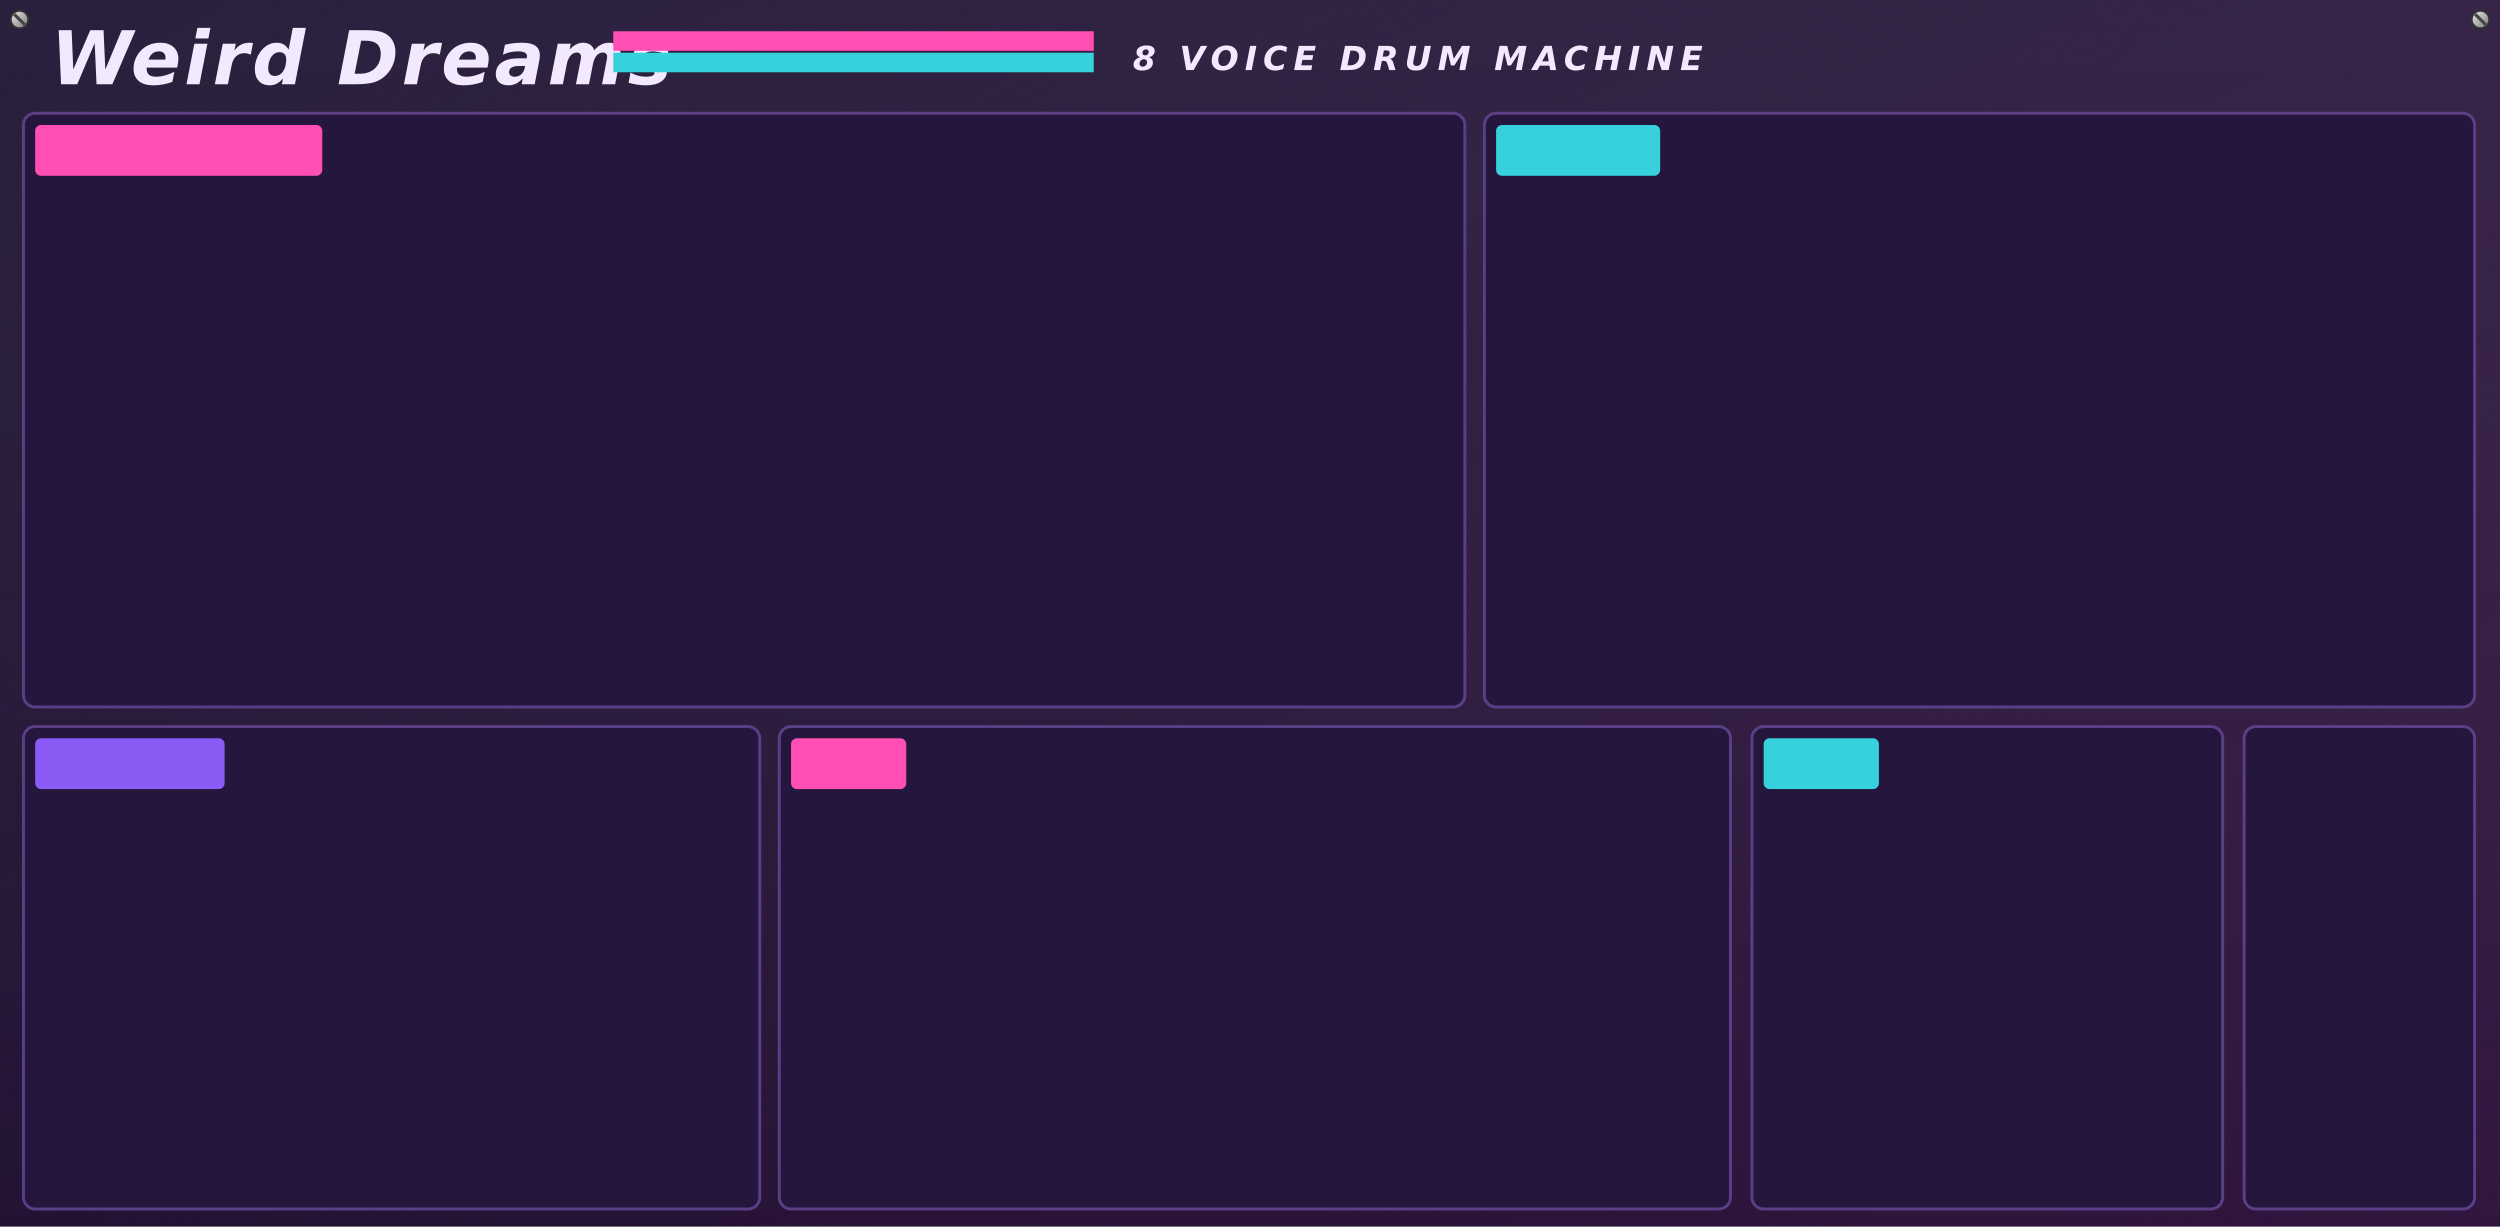
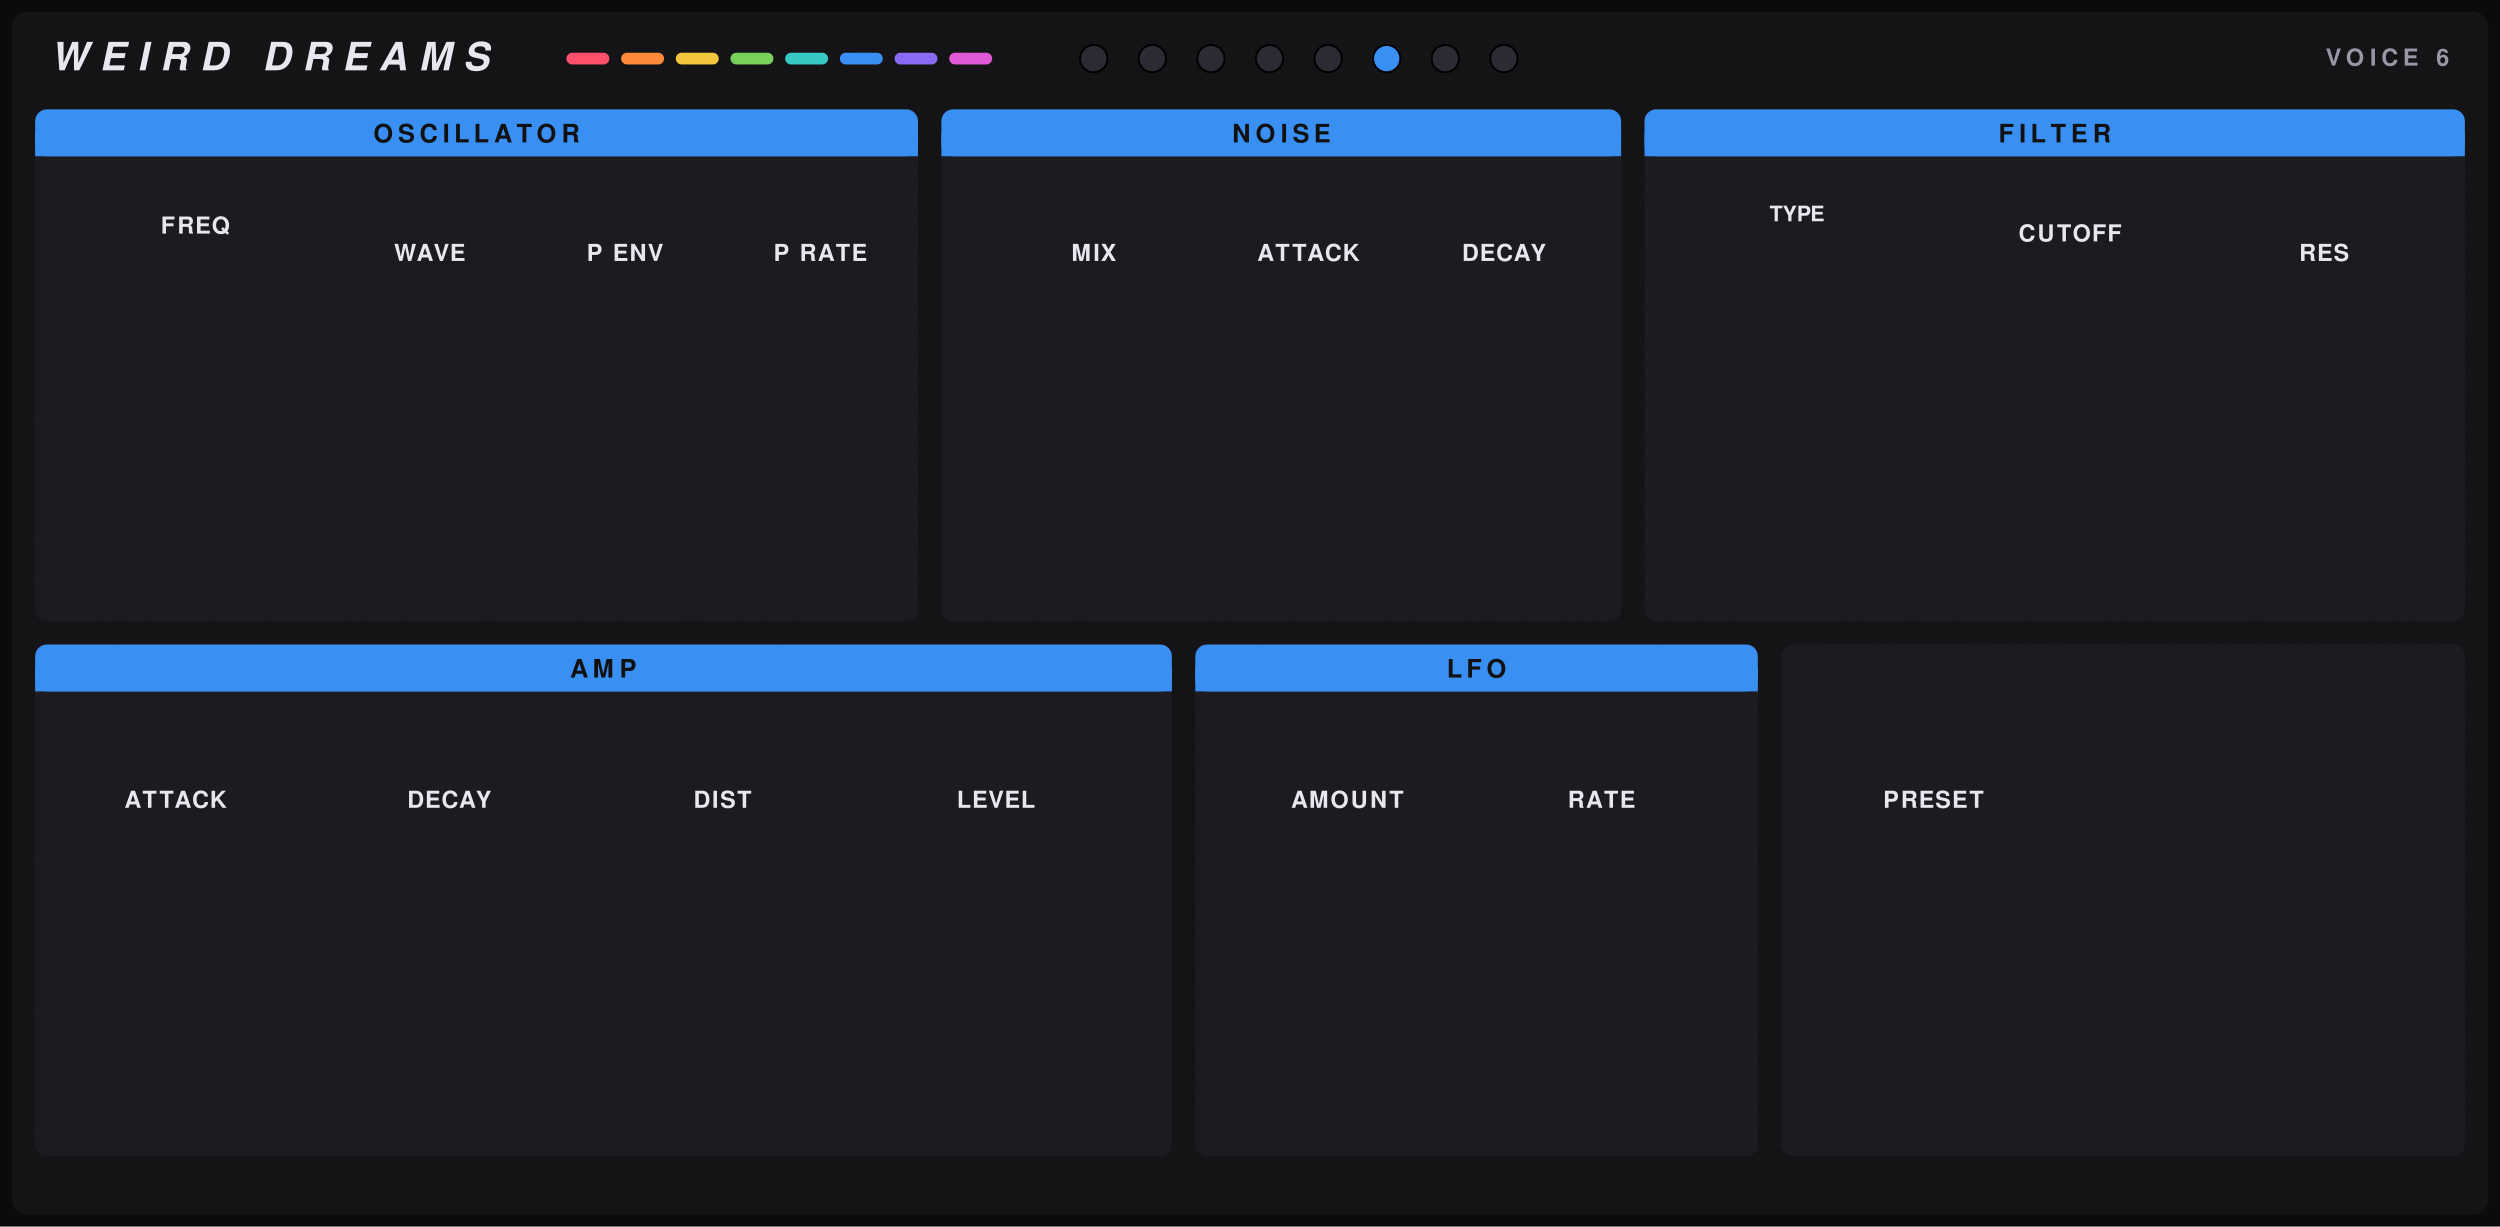
<svg xmlns="http://www.w3.org/2000/svg" width="1280" height="628" viewBox="0 0 1280 628">
  <defs>
-     <filter id="brush" x="0" y="0" width="100%" height="100%">
-       <feTurbulence type="fractalNoise" baseFrequency="0.002 0.9" numOctaves="2" seed="4" />
-       <feColorMatrix values="0 0 0 0 1  0 0 0 0 1  0 0 0 0 1  0 0 0 0.16 0" />
+     <linearGradient id="hw-screw" x1="0" y1="0" x2="1" y2="1">
+       <stop offset="0" stop-color="#f2f2f2" />
+       <stop offset="1" stop-color="#7a7a7a" />
+     </linearGradient>
+     <filter id="hw-brush" x="0" y="0" width="100%" height="100%">
+       <feTurbulence type="fractalNoise" baseFrequency="0.003 0.8" numOctaves="2" seed="5" />
+       <feColorMatrix values="0 0 0 0 1  0 0 0 0 1  0 0 0 0 1  0 0 0 0.20 0" />
    </filter>
-     <filter id="grain" x="0" y="0" width="100%" height="100%">
-       <feTurbulence type="fractalNoise" baseFrequency="0.9" numOctaves="2" seed="7" />
-       <feColorMatrix values="0 0 0 0 0  0 0 0 0 0  0 0 0 0 0  0 0 0 0.10 0" />
+     <filter id="hw-brushd" x="0" y="0" width="100%" height="100%">
+       <feTurbulence type="fractalNoise" baseFrequency="0.003 0.8" numOctaves="2" seed="9" />
+       <feColorMatrix values="0 0 0 0 0  0 0 0 0 0  0 0 0 0 0  0 0 0 0.16 0" />
    </filter>
-     <filter id="woodf" x="0" y="0" width="100%" height="100%">
-       <feTurbulence type="fractalNoise" baseFrequency="0.012 0.25" numOctaves="3" seed="11" />
-       <feColorMatrix values="0 0 0 0 0.36  0 0 0 0 0.20  0 0 0 0 0.09  0 0 0 0.9 0" />
+     <filter id="hw-grain" x="0" y="0" width="100%" height="100%">
+       <feTurbulence type="fractalNoise" baseFrequency="0.85" numOctaves="2" seed="3" />
+       <feColorMatrix values="0 0 0 0 0  0 0 0 0 0  0 0 0 0 0  0 0 0 0.07 0" />
    </filter>
-     <linearGradient id="screw" x1="0" y1="0" x2="1" y2="1">
-       <stop offset="0" stop-color="#eee" />
-       <stop offset="1" stop-color="#777" />
-     </linearGradient>
-     <linearGradient id="shade" x1="0" y1="0" x2="0" y2="1">
-       <stop offset="0" stop-color="#fff" stop-opacity="0.07" />
-       <stop offset="1" stop-color="#000" stop-opacity="0.12" />
+     <filter id="hw-wood" x="0" y="0" width="100%" height="100%">
+       <feTurbulence type="fractalNoise" baseFrequency="0.006 0.18" numOctaves="4" seed="21" />
+       <feColorMatrix values="0 0 0 0 0.30  0 0 0 0 0.15  0 0 0 0 0.05  0 0 0 0.85 0" />
+     </filter>
+     <filter id="hw-soft" x="-20%" y="-20%" width="140%" height="140%">
+       <feGaussianBlur stdDeviation="2" />
+     </filter>
+     <filter id="hw-shadow" x="-30%" y="-30%" width="160%" height="160%">
+       <feDropShadow dx="0" dy="2" stdDeviation="2" flood-opacity="0.45" />
+     </filter>
+     <linearGradient id="hw-vshade" x1="0" y1="0" x2="0" y2="1">
+       <stop offset="0" stop-color="#fff" stop-opacity="0.10" />
+       <stop offset="1" stop-color="#000" stop-opacity="0.14" />
    </linearGradient>
  </defs>
-   <defs>
-     <linearGradient id="bgg" x1="0" y1="0" x2="1" y2="1">
-       <stop offset="0" stop-color="#1a1030" />
-       <stop offset="1" stop-color="#3a1a4a" />
-     </linearGradient>
-   </defs>
-   <rect width="1280" height="628" fill="url(#bgg)" />
-   <rect width="1280" height="628" filter="url(#grain)" />
-   <rect width="1280" height="628" fill="url(#shade)" />
-   <rect x="12" y="58" width="738" height="304" rx="6" fill="#24163d" stroke="#5a3f87" stroke-width="1.5" />
-   <rect x="18" y="64" width="147" height="26" rx="3" fill="#ff4fb4" />
-   <rect x="760" y="58" width="507" height="304" rx="6" fill="#24163d" stroke="#5a3f87" stroke-width="1.5" />
-   <rect x="766" y="64" width="84" height="26" rx="3" fill="#36d1dc" />
-   <rect x="12" y="372" width="377" height="247" rx="6" fill="#24163d" stroke="#5a3f87" stroke-width="1.5" />
-   <rect x="18" y="378" width="97" height="26" rx="3" fill="#8a5cf5" />
-   <rect x="399" y="372" width="487" height="247" rx="6" fill="#24163d" stroke="#5a3f87" stroke-width="1.5" />
-   <rect x="405" y="378" width="59" height="26" rx="3" fill="#ff4fb4" />
-   <rect x="897" y="372" width="241" height="247" rx="6" fill="#24163d" stroke="#5a3f87" stroke-width="1.5" />
-   <rect x="903" y="378" width="59" height="26" rx="3" fill="#36d1dc" />
-   <rect x="1149" y="372" width="118" height="247" rx="6" fill="#24163d" stroke="#5a3f87" stroke-width="1.5" />
-   <text x="26" y="30" font-family="Titillium Web, DejaVu Sans, sans-serif" font-size="38" font-weight="700" fill="#f3e9ff" text-anchor="start" dominant-baseline="central" style="letter-spacing:0.04em;font-style:italic;">Weird Dreams</text>
-   <rect x="314" y="16" width="246" height="10" fill="#ff4fb4" />
-   <rect x="314" y="27" width="246" height="10" fill="#36d1dc" />
-   <text x="580" y="30" font-family="Titillium Web, DejaVu Sans, sans-serif" font-size="17" font-weight="600" fill="#f3e9ff" text-anchor="start" dominant-baseline="central" style="letter-spacing:0.18em;font-style:italic;">8 VOICE DRUM MACHINE</text>
-   <circle cx="10" cy="10" r="4.5" fill="url(#screw)" stroke="#333" stroke-width="1" />
-   <line x1="7.3" y1="7.3" x2="12.7" y2="12.7" stroke="#444" stroke-width="1.6" />
-   <circle cx="1270" cy="10" r="4.5" fill="url(#screw)" stroke="#333" stroke-width="1" />
-   <line x1="1267.3" y1="7.3" x2="1272.7" y2="12.7" stroke="#444" stroke-width="1.6" />
+   <rect x="0" y="0" width="1280" height="628" rx="0" fill="#0b0a0c" />
+   <rect x="6" y="6" width="1268" height="616" rx="8" fill="#151417" />
+   <rect x="6" y="6" width="1268" height="616" filter="url(#hw-grain)" />
+   <text x="26" y="30" font-size="20" fill="#e9e6ef" text-anchor="start" dominant-baseline="central" style="font-family:FreeSans, Liberation Sans, Titillium Web, sans-serif;font-weight:700;letter-spacing:0.3em;font-style:italic;">WEIRD DREAMS</text>
+   <text x="1254" y="30" font-size="12" fill="#9a96a6" text-anchor="end" dominant-baseline="central" style="font-family:FreeSans, Liberation Sans, Titillium Web, sans-serif;font-weight:700;letter-spacing:0.24em;">VOICE 6</text>
+   <rect x="290" y="27" width="22" height="6" rx="3" fill="#ff4f6a" />
+   <rect x="318" y="27" width="22" height="6" rx="3" fill="#ff8a3a" />
+   <rect x="346" y="27" width="22" height="6" rx="3" fill="#f2c63a" />
+   <rect x="374" y="27" width="22" height="6" rx="3" fill="#7ad15a" />
+   <rect x="402" y="27" width="22" height="6" rx="3" fill="#36c9c3" />
+   <rect x="430" y="27" width="22" height="6" rx="3" fill="#3a8ff2" />
+   <rect x="458" y="27" width="22" height="6" rx="3" fill="#8a6af2" />
+   <rect x="486" y="27" width="22" height="6" rx="3" fill="#e05ad8" />
+   <circle cx="560" cy="30" r="7" fill="#2c2a32" stroke="#000" stroke-width="1" />
+   <circle cx="590" cy="30" r="7" fill="#2c2a32" stroke="#000" stroke-width="1" />
+   <circle cx="620" cy="30" r="7" fill="#2c2a32" stroke="#000" stroke-width="1" />
+   <circle cx="650" cy="30" r="7" fill="#2c2a32" stroke="#000" stroke-width="1" />
+   <circle cx="680" cy="30" r="7" fill="#2c2a32" stroke="#000" stroke-width="1" />
+   <circle cx="710" cy="30" r="7" fill="#3a8ff2" stroke="#000" stroke-width="1" />
+   <circle cx="740" cy="30" r="7" fill="#2c2a32" stroke="#000" stroke-width="1" />
+   <circle cx="770" cy="30" r="7" fill="#2c2a32" stroke="#000" stroke-width="1" />
+   <rect x="18" y="56" width="452" height="262" rx="6" fill="#1c1b20" />
+   <rect x="18" y="56" width="452" height="24" rx="6" fill="#3a8ff2" />
+   <rect x="18" y="68" width="452" height="12" rx="0" fill="#3a8ff2" />
+   <text x="244" y="69" font-size="13" fill="#111" text-anchor="middle" dominant-baseline="central" style="font-family:FreeSans, Liberation Sans, Titillium Web, sans-serif;font-weight:700;letter-spacing:0.2em;">OSCILLATOR</text>
+   <rect x="482" y="56" width="348" height="262" rx="6" fill="#1c1b20" />
+   <rect x="482" y="56" width="348" height="24" rx="6" fill="#3a8ff2" />
+   <rect x="482" y="68" width="348" height="12" rx="0" fill="#3a8ff2" />
+   <text x="656" y="69" font-size="13" fill="#111" text-anchor="middle" dominant-baseline="central" style="font-family:FreeSans, Liberation Sans, Titillium Web, sans-serif;font-weight:700;letter-spacing:0.2em;">NOISE</text>
+   <rect x="842" y="56" width="420" height="262" rx="6" fill="#1c1b20" />
+   <rect x="842" y="56" width="420" height="24" rx="6" fill="#3a8ff2" />
+   <rect x="842" y="68" width="420" height="12" rx="0" fill="#3a8ff2" />
+   <text x="1052" y="69" font-size="13" fill="#111" text-anchor="middle" dominant-baseline="central" style="font-family:FreeSans, Liberation Sans, Titillium Web, sans-serif;font-weight:700;letter-spacing:0.2em;">FILTER</text>
+   <rect x="18" y="330" width="582" height="262" rx="6" fill="#1c1b20" />
+   <rect x="18" y="330" width="582" height="24" rx="6" fill="#3a8ff2" />
+   <rect x="18" y="342" width="582" height="12" rx="0" fill="#3a8ff2" />
+   <text x="309" y="343" font-size="13" fill="#111" text-anchor="middle" dominant-baseline="central" style="font-family:FreeSans, Liberation Sans, Titillium Web, sans-serif;font-weight:700;letter-spacing:0.2em;">AMP</text>
+   <rect x="612" y="330" width="288" height="262" rx="6" fill="#1c1b20" />
+   <rect x="612" y="330" width="288" height="24" rx="6" fill="#3a8ff2" />
+   <rect x="612" y="342" width="288" height="12" rx="0" fill="#3a8ff2" />
+   <text x="756" y="343" font-size="13" fill="#111" text-anchor="middle" dominant-baseline="central" style="font-family:FreeSans, Liberation Sans, Titillium Web, sans-serif;font-weight:700;letter-spacing:0.2em;">LFO</text>
+   <rect x="912" y="330" width="350" height="262" rx="6" fill="#1c1b20" />
+   <text x="920" y="110" font-size="11" fill="#e9e6ef" text-anchor="middle" dominant-baseline="central" style="font-family:FreeSans, Liberation Sans, Titillium Web, sans-serif;font-weight:700;letter-spacing:0em;">TYPE</text>
+   <text x="100" y="116" font-size="12" fill="#e9e6ef" text-anchor="middle" dominant-baseline="central" style="font-family:FreeSans, Liberation Sans, Titillium Web, sans-serif;font-weight:700;letter-spacing:0.08em;">FREQ</text>
+   <text x="220" y="130" font-size="12" fill="#e9e6ef" text-anchor="middle" dominant-baseline="central" style="font-family:FreeSans, Liberation Sans, Titillium Web, sans-serif;font-weight:700;letter-spacing:0.08em;">WAVE</text>
+   <text x="320" y="130" font-size="12" fill="#e9e6ef" text-anchor="middle" dominant-baseline="central" style="font-family:FreeSans, Liberation Sans, Titillium Web, sans-serif;font-weight:700;letter-spacing:0.08em;">P ENV</text>
+   <text x="420" y="130" font-size="12" fill="#e9e6ef" text-anchor="middle" dominant-baseline="central" style="font-family:FreeSans, Liberation Sans, Titillium Web, sans-serif;font-weight:700;letter-spacing:0.08em;">P RATE</text>
+   <text x="560" y="130" font-size="12" fill="#e9e6ef" text-anchor="middle" dominant-baseline="central" style="font-family:FreeSans, Liberation Sans, Titillium Web, sans-serif;font-weight:700;letter-spacing:0.08em;">MIX</text>
+   <text x="670" y="130" font-size="12" fill="#e9e6ef" text-anchor="middle" dominant-baseline="central" style="font-family:FreeSans, Liberation Sans, Titillium Web, sans-serif;font-weight:700;letter-spacing:0.08em;">ATTACK</text>
+   <text x="770" y="130" font-size="12" fill="#e9e6ef" text-anchor="middle" dominant-baseline="central" style="font-family:FreeSans, Liberation Sans, Titillium Web, sans-serif;font-weight:700;letter-spacing:0.08em;">DECAY</text>
+   <text x="1060" y="120" font-size="12" fill="#e9e6ef" text-anchor="middle" dominant-baseline="central" style="font-family:FreeSans, Liberation Sans, Titillium Web, sans-serif;font-weight:700;letter-spacing:0.08em;">CUTOFF</text>
+   <text x="1190" y="130" font-size="12" fill="#e9e6ef" text-anchor="middle" dominant-baseline="central" style="font-family:FreeSans, Liberation Sans, Titillium Web, sans-serif;font-weight:700;letter-spacing:0.08em;">RES</text>
+   <text x="90" y="410" font-size="12" fill="#e9e6ef" text-anchor="middle" dominant-baseline="central" style="font-family:FreeSans, Liberation Sans, Titillium Web, sans-serif;font-weight:700;letter-spacing:0.08em;">ATTACK</text>
+   <text x="230" y="410" font-size="12" fill="#e9e6ef" text-anchor="middle" dominant-baseline="central" style="font-family:FreeSans, Liberation Sans, Titillium Web, sans-serif;font-weight:700;letter-spacing:0.08em;">DECAY</text>
+   <text x="370" y="410" font-size="12" fill="#e9e6ef" text-anchor="middle" dominant-baseline="central" style="font-family:FreeSans, Liberation Sans, Titillium Web, sans-serif;font-weight:700;letter-spacing:0.08em;">DIST</text>
+   <text x="510" y="410" font-size="12" fill="#e9e6ef" text-anchor="middle" dominant-baseline="central" style="font-family:FreeSans, Liberation Sans, Titillium Web, sans-serif;font-weight:700;letter-spacing:0.08em;">LEVEL</text>
+   <text x="690" y="410" font-size="12" fill="#e9e6ef" text-anchor="middle" dominant-baseline="central" style="font-family:FreeSans, Liberation Sans, Titillium Web, sans-serif;font-weight:700;letter-spacing:0.08em;">AMOUNT</text>
+   <text x="820" y="410" font-size="12" fill="#e9e6ef" text-anchor="middle" dominant-baseline="central" style="font-family:FreeSans, Liberation Sans, Titillium Web, sans-serif;font-weight:700;letter-spacing:0.08em;">RATE</text>
+   <text x="990" y="410" font-size="12" fill="#e9e6ef" text-anchor="middle" dominant-baseline="central" style="font-family:FreeSans, Liberation Sans, Titillium Web, sans-serif;font-weight:700;letter-spacing:0.08em;">PRESET</text>
</svg>
